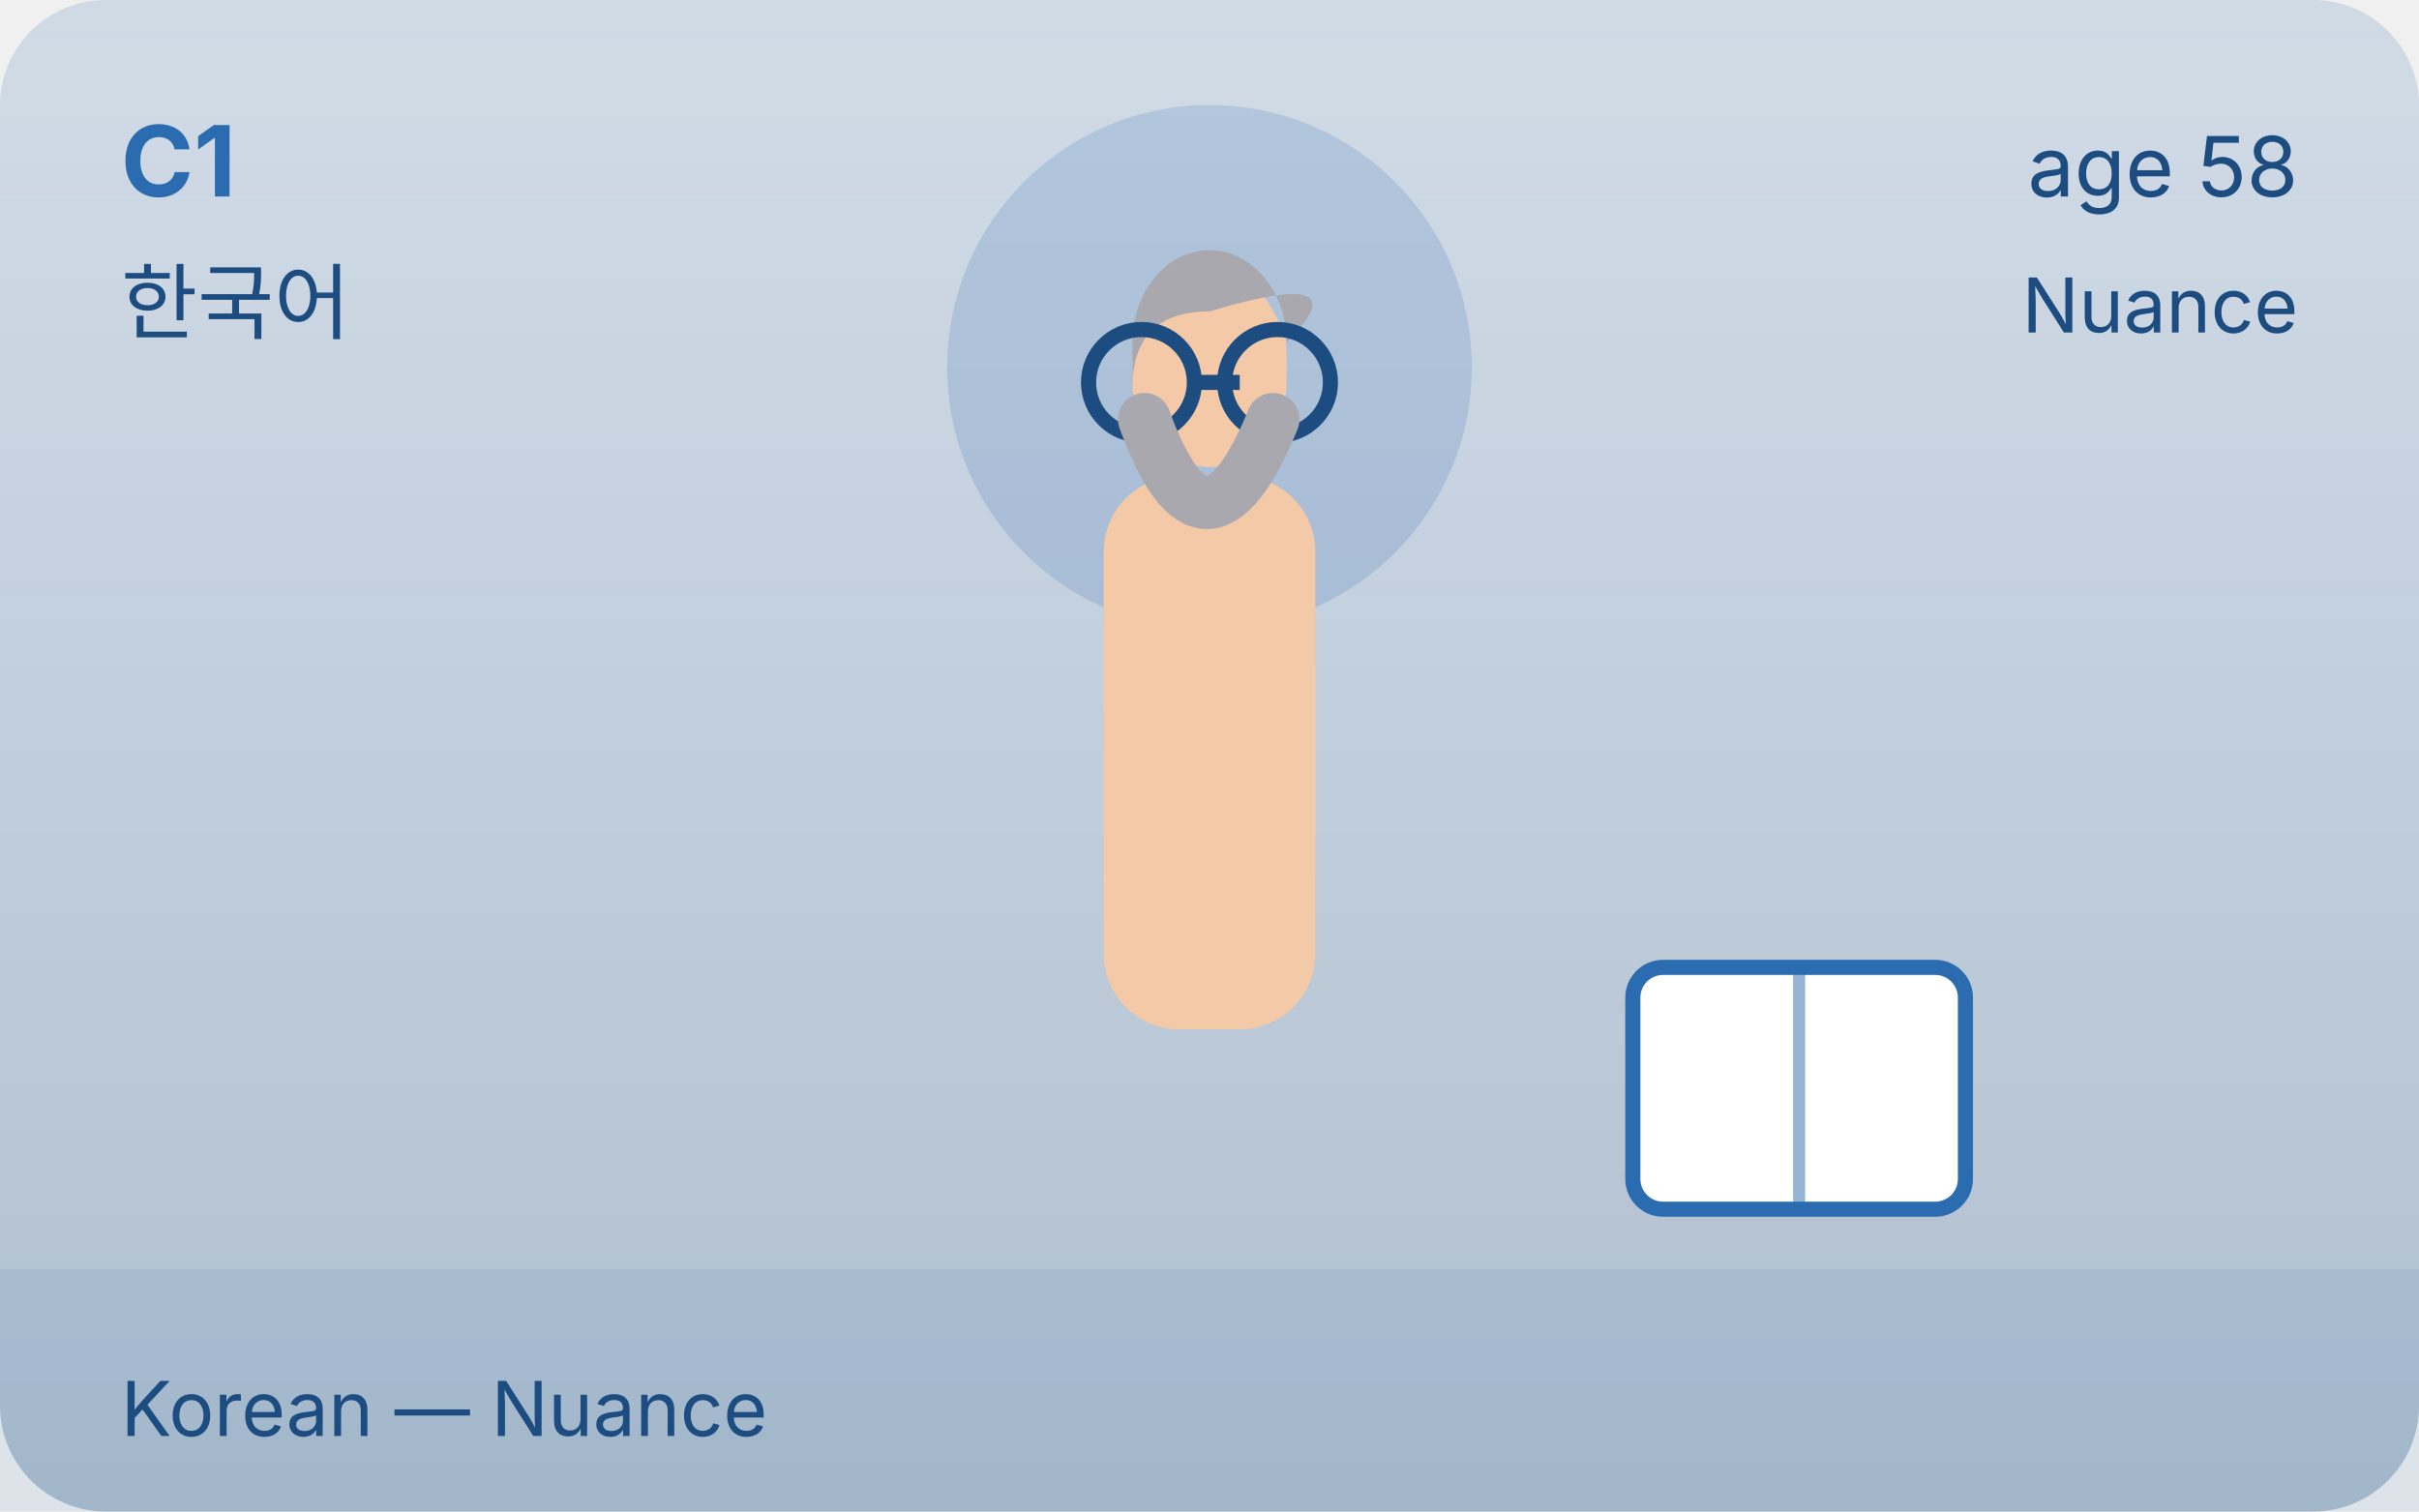
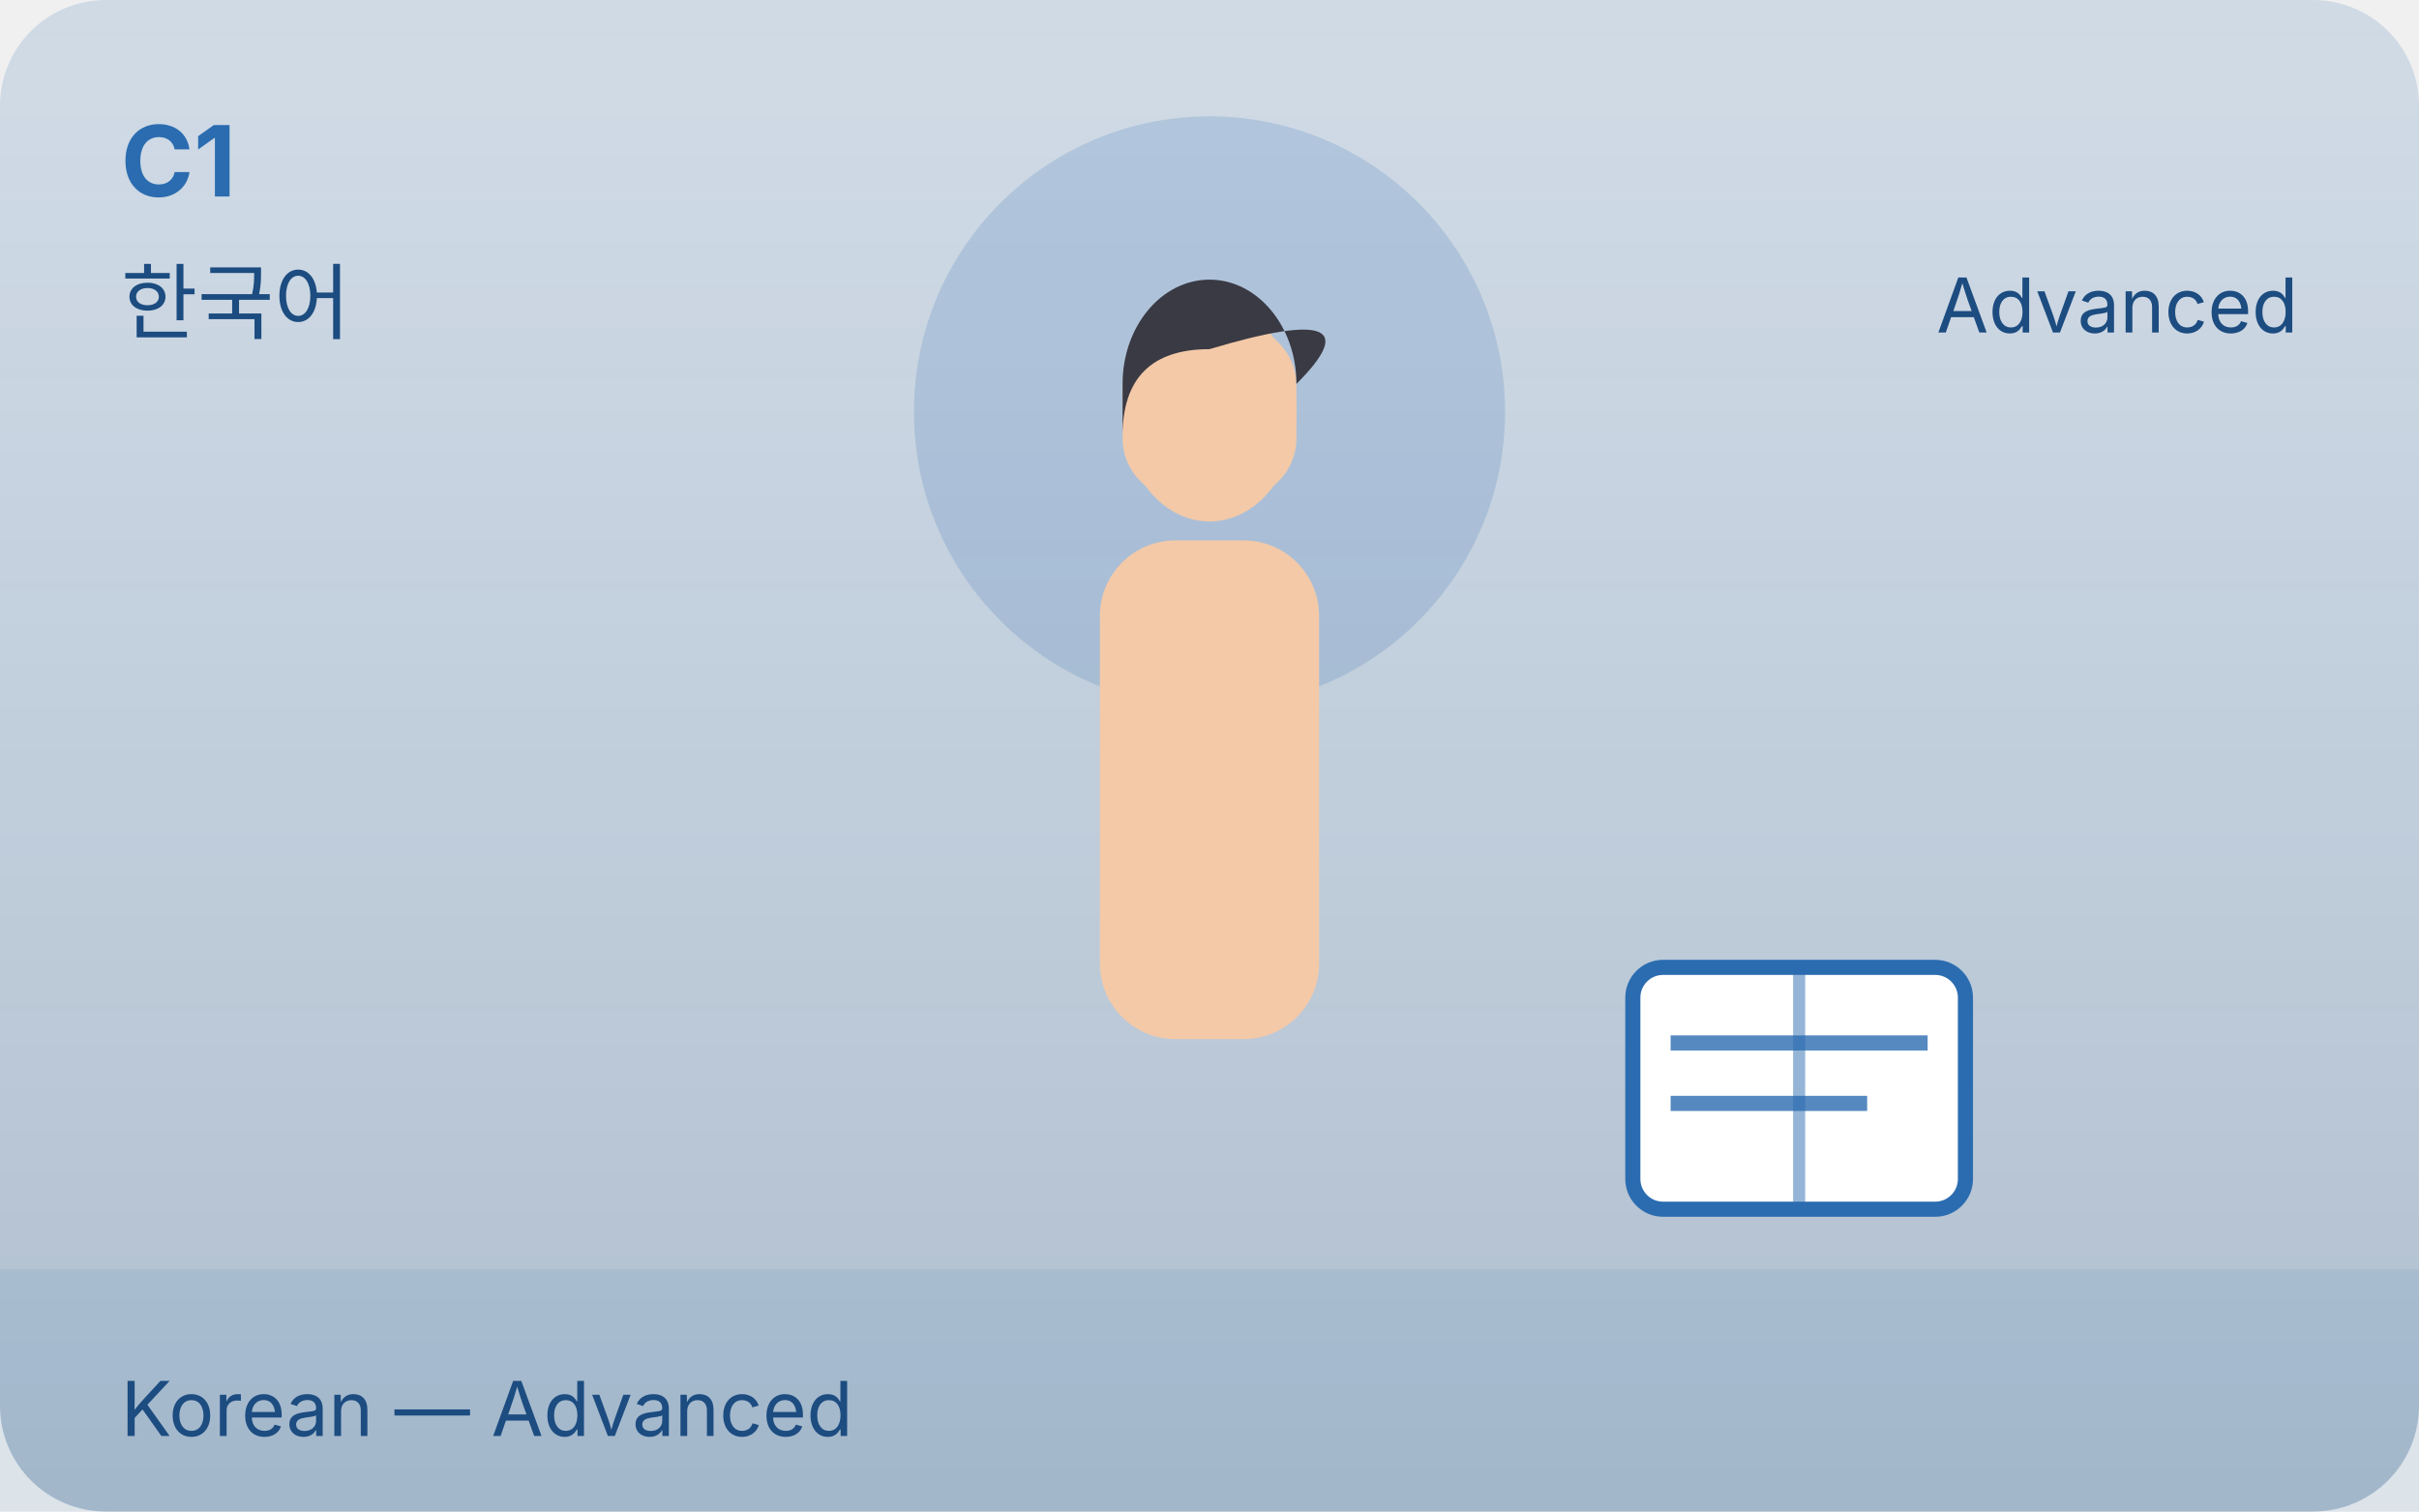
- <svg xmlns="http://www.w3.org/2000/svg" viewBox="0 0 320 200" width="320" height="200" role="img" aria-label="Korean at level C1: an older adult. idiom, register, tone — and hear when it is wrong">
+ <svg xmlns="http://www.w3.org/2000/svg" viewBox="0 0 320 200" width="320" height="200" role="img" aria-label="Korean at level C1: idiom, register, tone — and hear when it is wrong">
  <defs>
    <linearGradient id="bg" x1="0" y1="0" x2="0" y2="1">
      <stop offset="0" stop-color="#2b6cb0" stop-opacity=".16" />
      <stop offset="1" stop-color="#1c4c80" stop-opacity=".3" />
    </linearGradient>
  </defs>
  <rect width="320" height="200" rx="14" fill="url(#bg)" />
-   <circle cx="160.0" cy="48.6" r="34.7" fill="#2b6cb0" opacity=".18" />
+   <circle cx="160.0" cy="54.5" r="39.1" fill="#2b6cb0" opacity=".18" />
  <rect x="0" y="168" width="320" height="32" fill="#2b6cb0" opacity=".1" />
  <g>
-     <rect x="146.0" y="63.0" width="28.0" height="73.2" rx="10" fill="#f3c9a8" />
-     <rect x="149.8" y="38.4" width="20.4" height="20.4" rx="8" fill="#f3c9a8" />
-     <ellipse cx="160.0" cy="48.6" rx="10.2" ry="13.2" fill="#f3c9a8" />
-     <path d="M149.8 45.3 a10.2 12.2 0 0 1 20.4 0 q10.2 -10.2 -10.2 -4.1 q-10.2 0 -10.2 10.2 z" fill="rgb(168,168,174)" />
-     <g stroke="#1c4c80" stroke-width="2" fill="none">
-       <circle cx="151.0" cy="50.6" r="7" />
-       <circle cx="169.0" cy="50.6" r="7" />
-       <path d="M158.0 50.6 h6" />
-     </g>
-     <path d="M151.4 55.5 q8 22 17 0" fill="none" stroke="rgb(168,168,174)" stroke-width="7" stroke-linecap="round" />
+     <rect x="145.5" y="71.5" width="29.0" height="66.0" rx="10" fill="#f3c9a8" />
+     <rect x="148.5" y="43.0" width="23.0" height="23.0" rx="8" fill="#f3c9a8" />
+     <ellipse cx="160.0" cy="54.5" rx="11.5" ry="14.5" fill="#f3c9a8" />
+     <path d="M148.5 50.8 a11.5 13.8 0 0 1 23.0 0 q11.5 -11.5 -11.5 -4.6 q-11.5 0 -11.5 11.5 z" fill="#3a3a44" />
  </g>
  <rect x="216" y="128" width="44" height="32" rx="4" fill="#fff" stroke="#2b6cb0" stroke-width="2" />
  <path d="M238 128 v32" stroke="#2b6cb0" stroke-width="1.6" opacity=".5" />
+   <path d="M221 138 h34 M221 146 h26" stroke="#2b6cb0" stroke-width="2" opacity=".8" />
  <text x="16" y="26" font-size="13" font-weight="700" fill="#2b6cb0" font-family="system-ui,-apple-system,Segoe UI,sans-serif">C1</text>
  <text x="16" y="44" font-size="11" fill="#1c4c80" direction="ltr" font-family="system-ui,-apple-system,Segoe UI,sans-serif">한국어</text>
-   <text x="304" y="26" text-anchor="end" font-size="11" fill="#1c4c80" font-family="system-ui,-apple-system,Segoe UI,sans-serif">age 58</text>
-   <text x="304" y="44" text-anchor="end" font-size="10" fill="#1c4c80" font-family="system-ui,-apple-system,Segoe UI,sans-serif">Nuance</text>
-   <text x="16" y="190" font-size="10" fill="#1c4c80" font-family="system-ui,-apple-system,Segoe UI,sans-serif">Korean — Nuance</text>
+   <text x="304" y="44" text-anchor="end" font-size="10" fill="#1c4c80" font-family="system-ui,-apple-system,Segoe UI,sans-serif">Advanced</text>
+   <text x="16" y="190" font-size="10" fill="#1c4c80" font-family="system-ui,-apple-system,Segoe UI,sans-serif">Korean — Advanced</text>
</svg>
